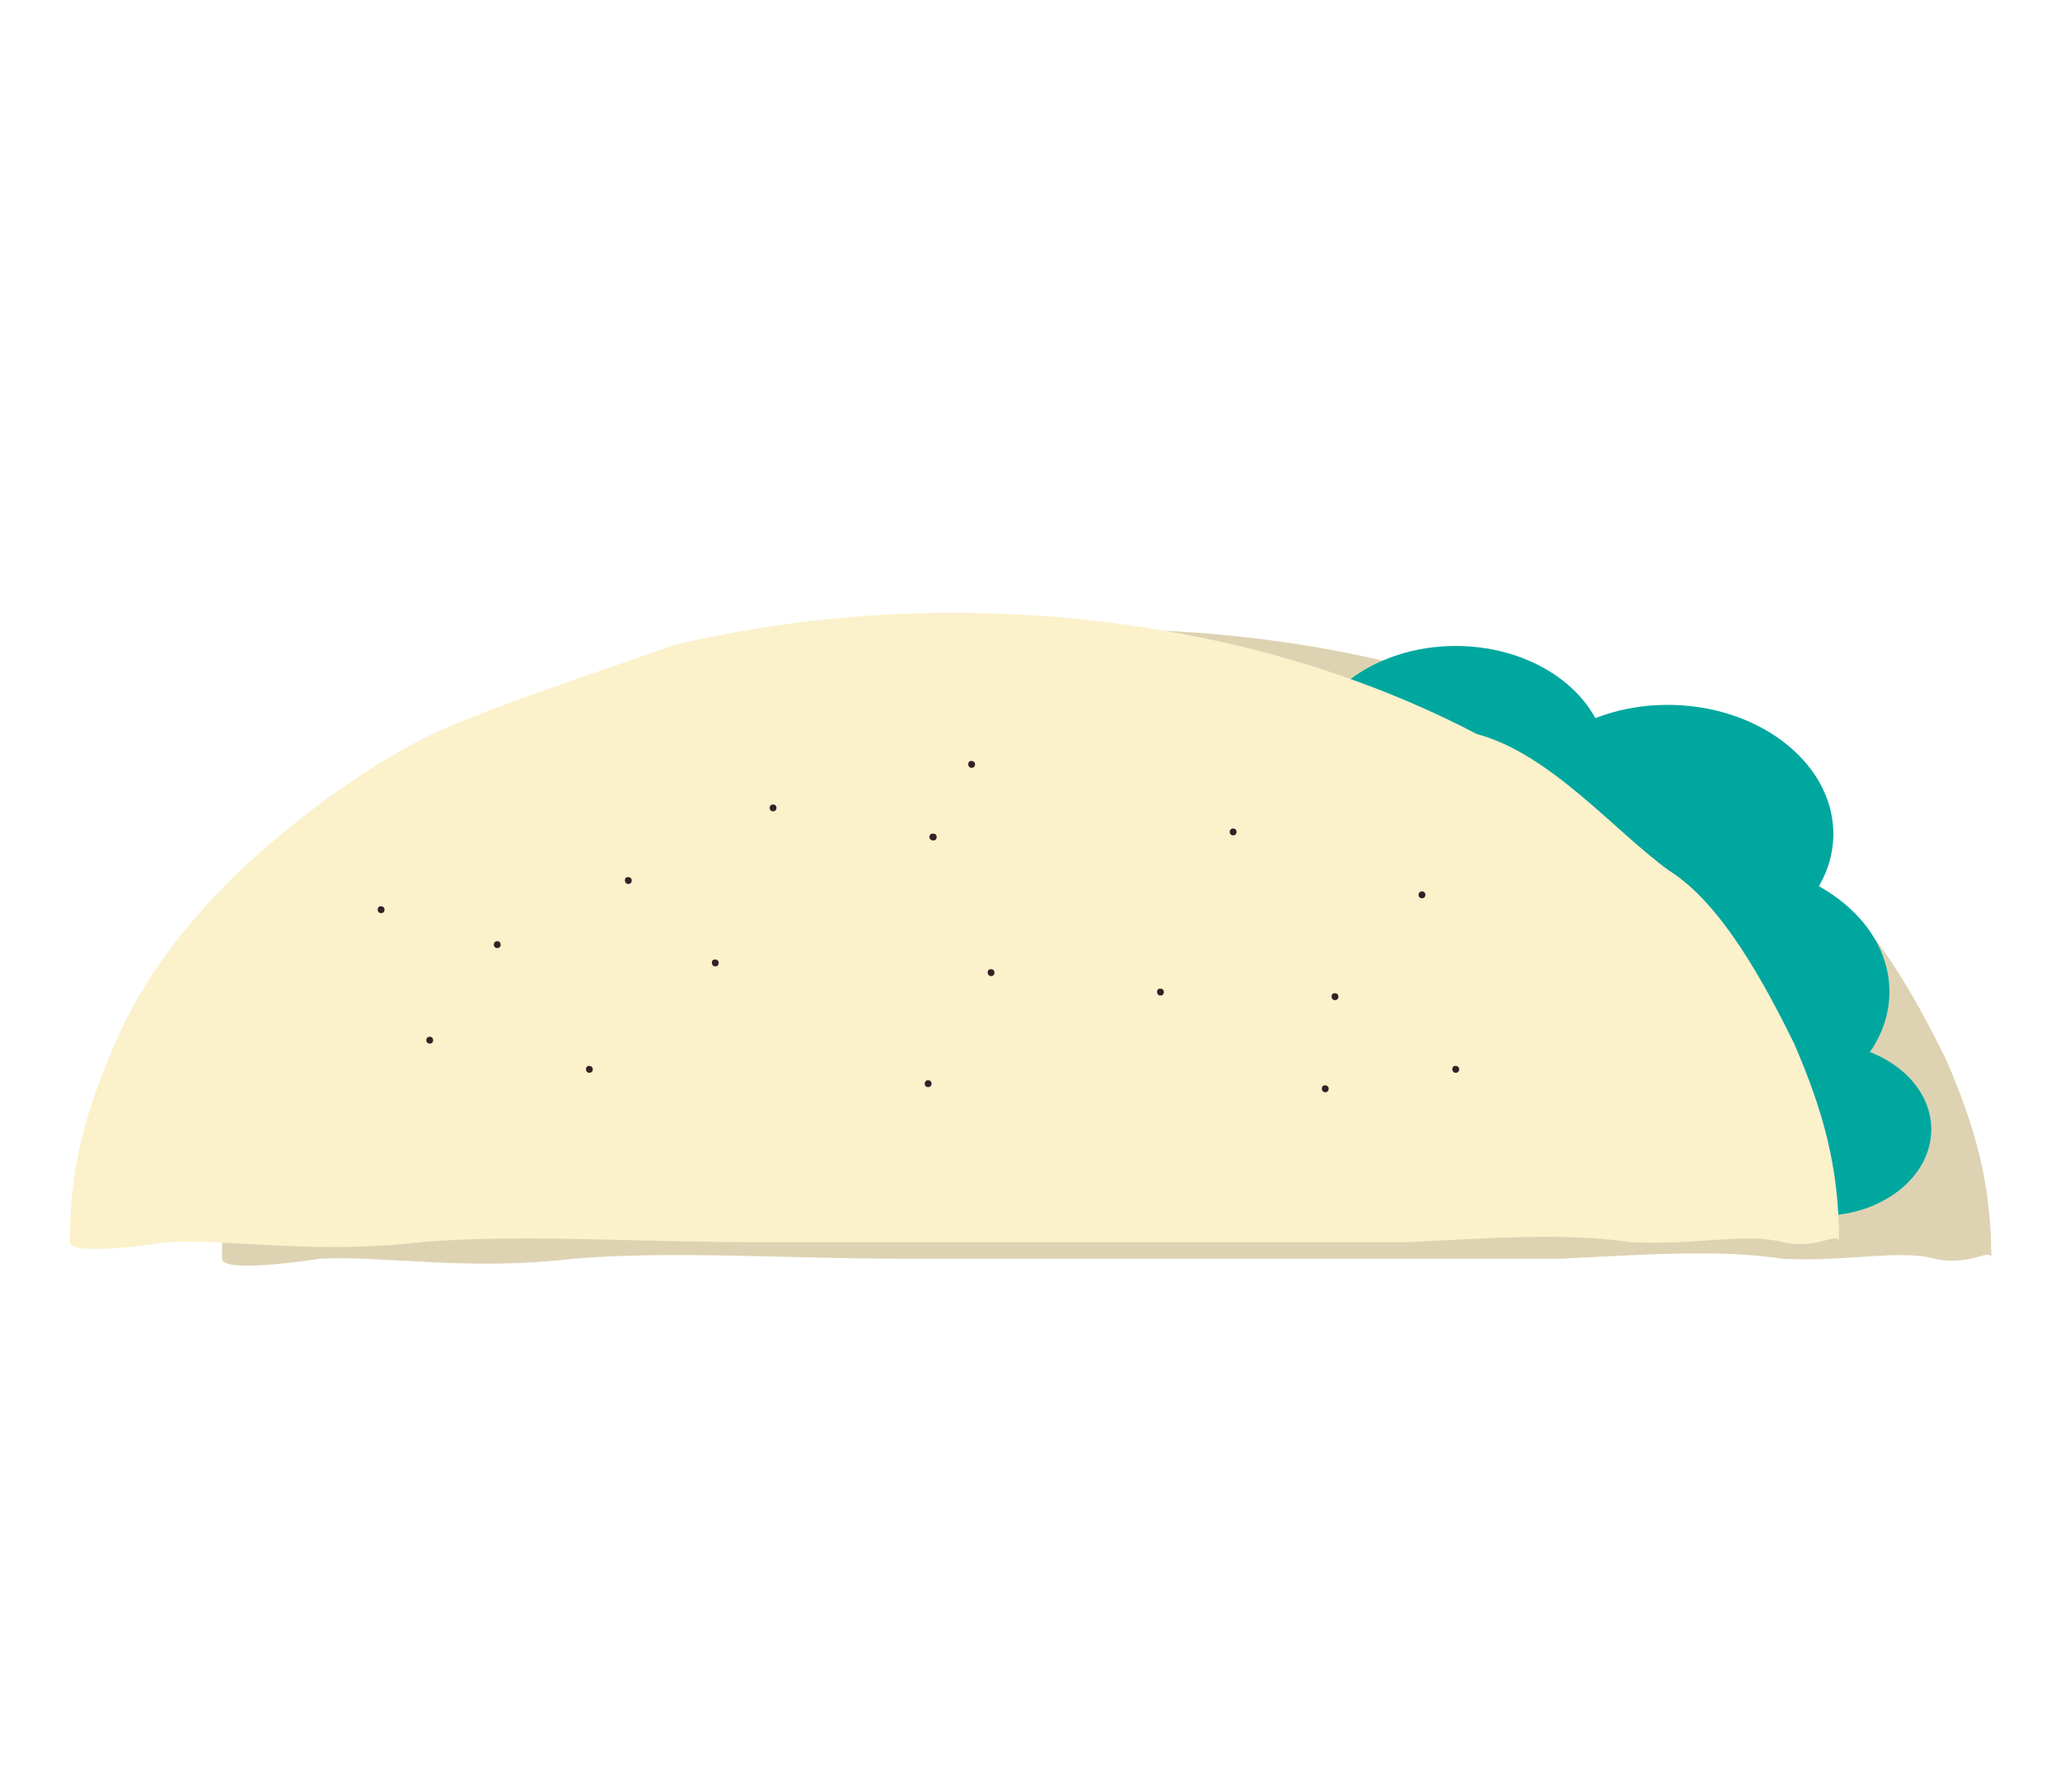
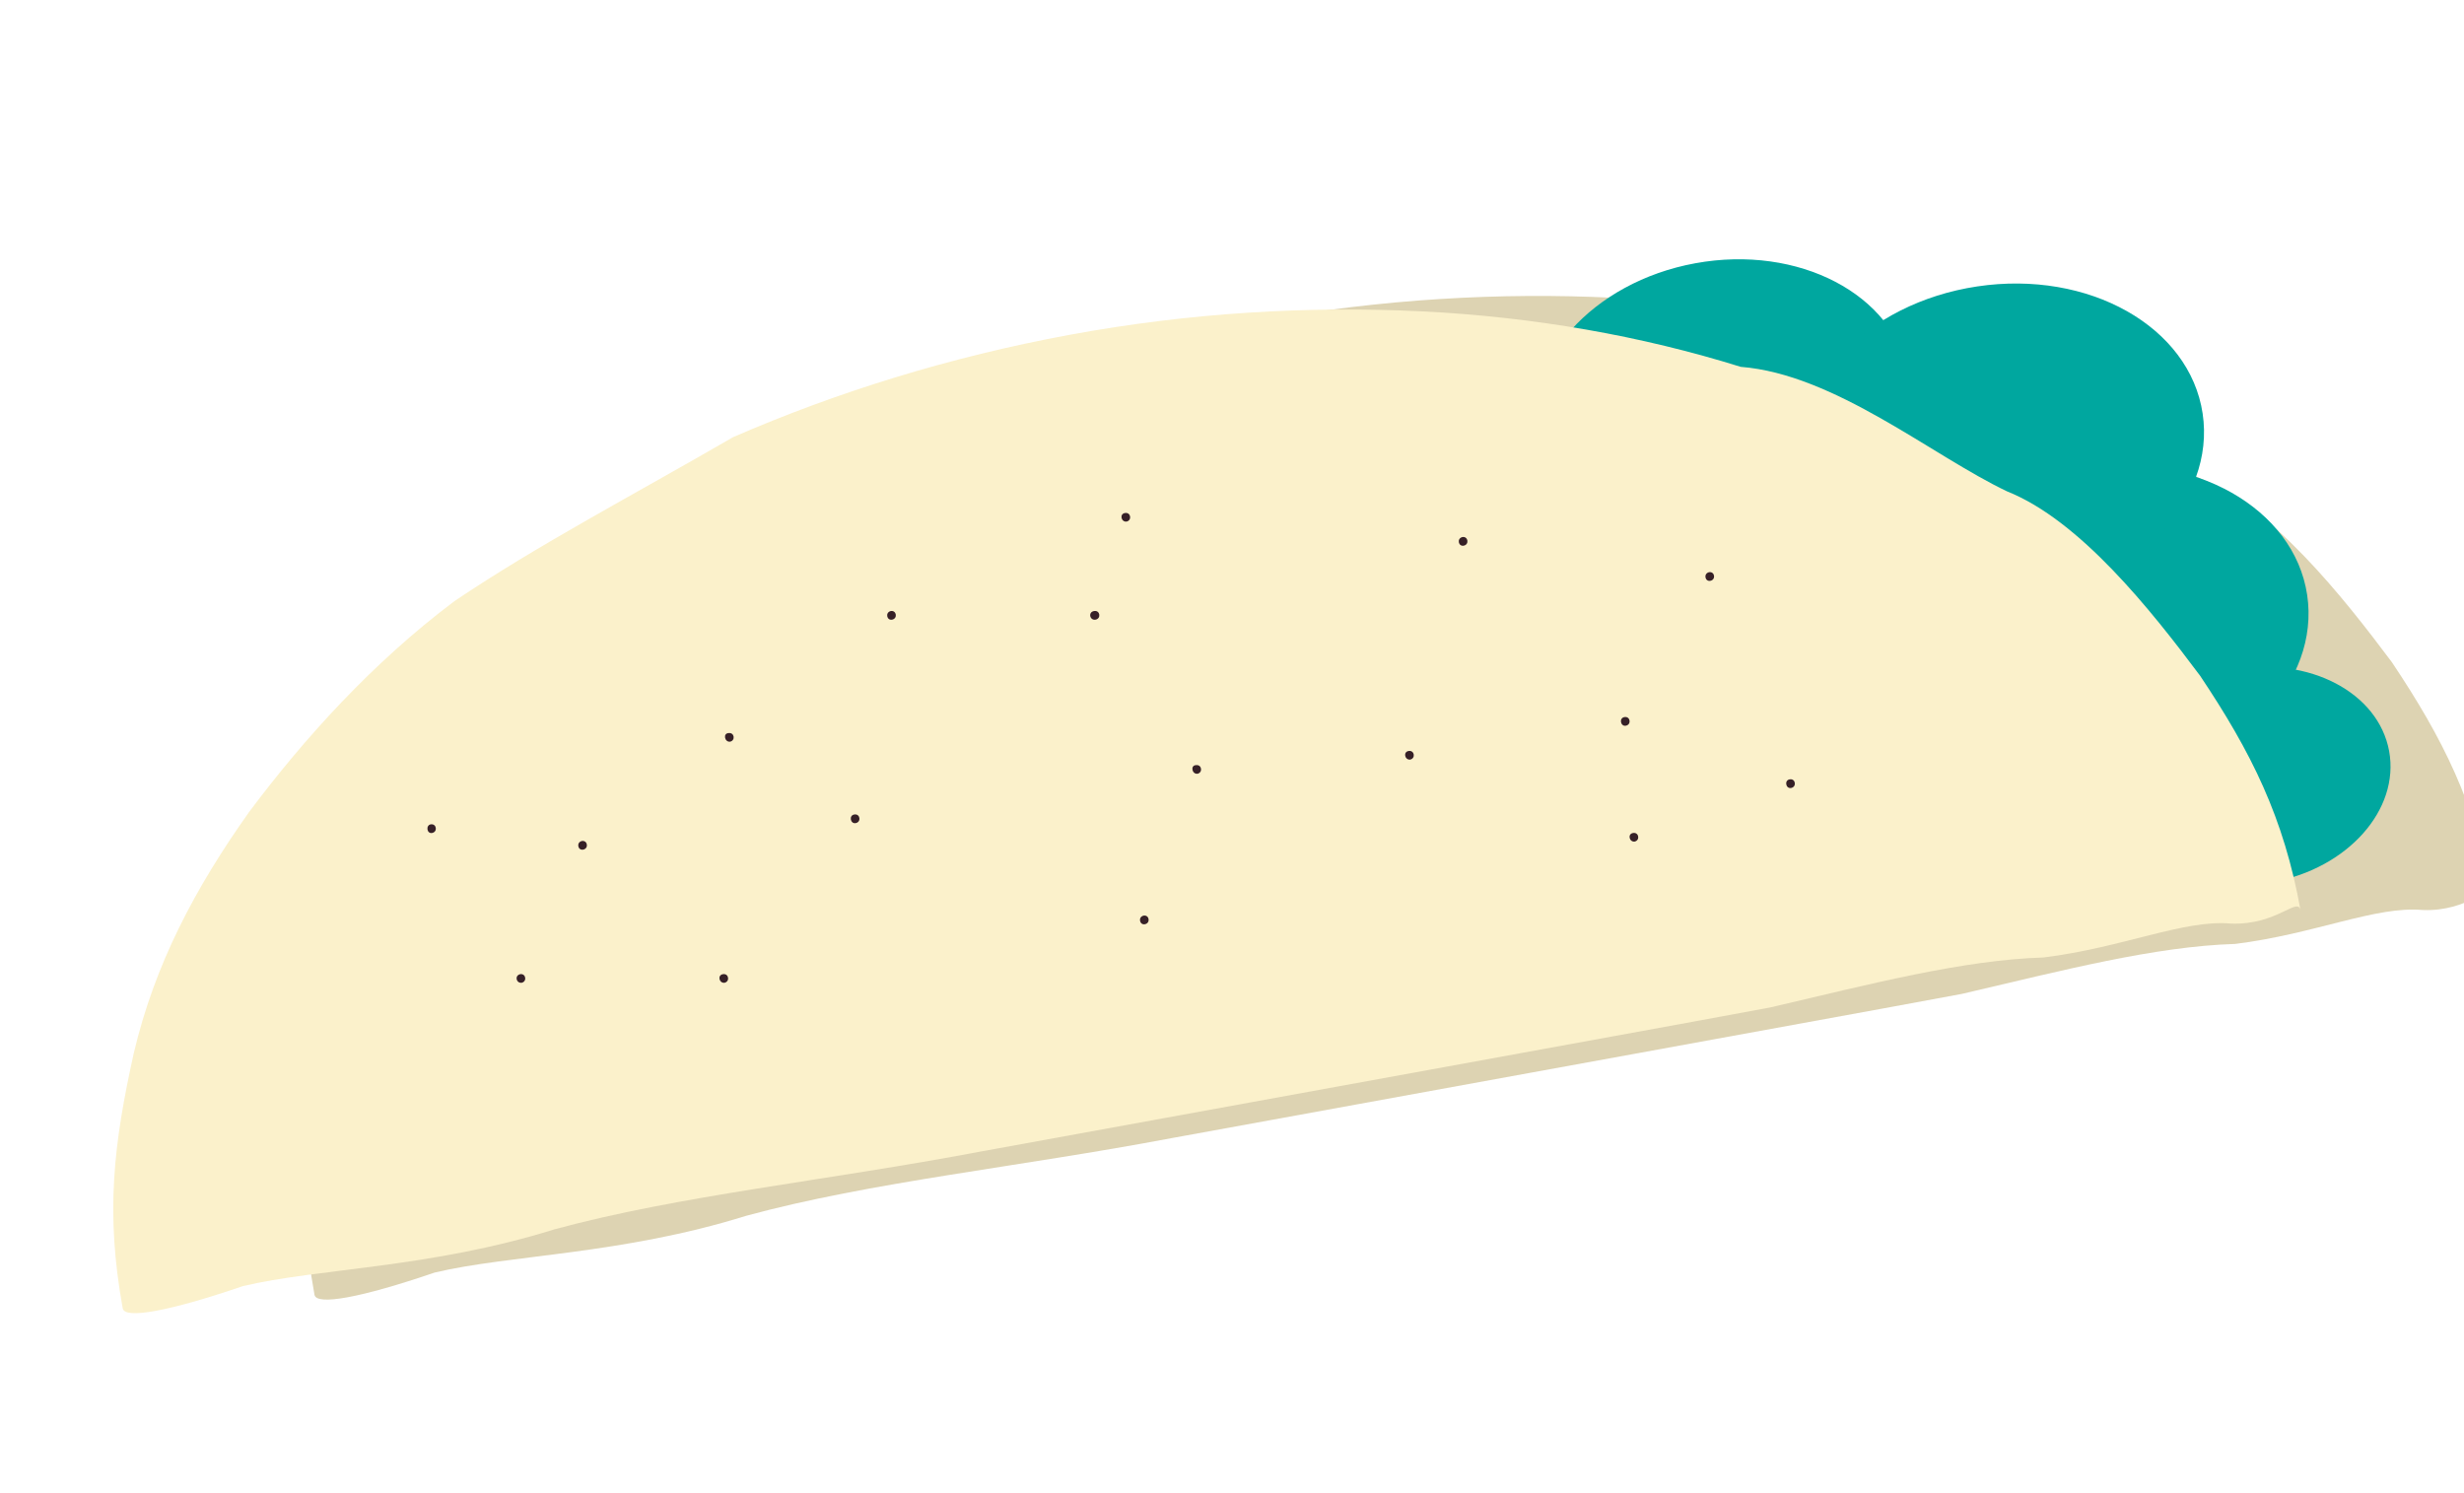
- <svg xmlns="http://www.w3.org/2000/svg" version="1.1" id="Layer_1" x="0px" y="0px" viewBox="-251 276.9 360 313.1" style="enable-background:new -251 276.9 360 313.1;" xml:space="preserve">
+ <svg xmlns="http://www.w3.org/2000/svg" version="1.1" id="Layer_1" x="0px" y="0px" viewBox="-39.6 24.9 399.6 242" style="enable-background:new -39.6 24.9 399.6 242;" xml:space="preserve">
  <style type="text/css">
	.st0{fill:#DDD3B2;}
	.st1{fill:#00A79F;}
	.st2{fill:#FBF1CB;}
	.st3{fill:#362027;}
</style>
  <g>
    <g>
-       <path class="st0" d="M-57.7,386.9c-17.1,0-33.5,2-48.8,5.6c-15.4,5.5-29.6,9.9-42.4,15.6c-12.8,6.4-24.1,15.1-33.5,23.8    c-9.4,9.1-16.8,18.6-21.9,30.2c-5.1,12.1-7.9,21.2-7.9,34.8c0,1.6,6.3,1.6,17.1,0c10.8-0.6,26.1,2.2,44.2,0    c18-1.5,38.7,0.1,60.4,0c21.6,0,44.2,0,65.8,0c16.2,0,31.9,0,46.4,0c14.4-0.7,27.6-1.7,38.8,0c11.2,0.6,20.3-1.7,26.6,0    c6.3,1.4,9.9-2.1,9.9,0c0-13.2-2.8-23-7.9-34.8c-5.1-10.3-12.6-24.4-21.9-30.2c-9.4-6.8-20.7-20.4-33.5-23.8    c-12.8-6.7-27.1-12-42.4-15.6C-24.2,388.9-40.6,386.9-57.7,386.9z" />
+       <path class="st0" d="M164.9,76.9c-19.5,3.6-37.8,9.3-54.6,16.6C93.9,103,78.6,111,65.2,120.2c-13.3,10-24.4,22.3-33.3,34.2    c-8.8,12.4-15.3,24.7-18.7,39.1c-3.3,14.9-4.6,25.9-1.8,41.4c0.3,1.8,7.5,0.5,19.5-3.6c12.2-2.9,30.3-2.9,50.5-9.2    c20.2-5.5,44.2-7.9,69-12.6c24.7-4.5,50.5-9.2,75.2-13.7c18.5-3.4,36.4-6.6,53-9.7c16.3-3.8,31.2-7.7,44.3-8.1    c12.9-1.6,22.8-6.2,30.4-5.5c7.5,0.3,10.9-4.5,11.3-2.1c-2.7-15.1-8-25.7-16.3-38.1c-8-10.7-19.5-25.2-31.3-29.9    c-12.2-5.8-27.9-19-43.2-20.2c-16-5-33.5-8.1-51.7-9C203.6,72.3,184.5,73.4,164.9,76.9z" />
    </g>
-     <ellipse class="st1" cx="67.2" cy="474.3" rx="19.3" ry="15.1" />
-     <ellipse class="st1" cx="3.4" cy="410.5" rx="26.5" ry="20.7" />
-     <ellipse transform="matrix(0.9995 3.163200e-02 -3.163200e-02 0.9995 14.258 -1.3782)" class="st1" cx="50.7" cy="449.9" rx="28.5" ry="22.2" />
-     <ellipse transform="matrix(0.9995 3.163200e-02 -3.163200e-02 0.9995 13.379 -1.0813)" class="st1" cx="40.9" cy="422.3" rx="28.5" ry="22.2" />
+     <ellipse transform="matrix(-0.1794 -0.9838 0.9838 -0.1794 235.915 498.3279)" class="st1" cx="325.8" cy="150.8" rx="17.5" ry="22.4" />
+     <ellipse transform="matrix(-0.1794 -0.9838 0.9838 -0.1794 192.9219 343.2863)" class="st1" cx="239.6" cy="91.2" rx="24" ry="30.8" />
+     <ellipse transform="matrix(-0.1482 -0.989 0.989 -0.1482 221.6593 443.5937)" class="st1" cx="301.9" cy="126.3" rx="25.8" ry="33.1" />
+     <ellipse transform="matrix(-0.1482 -0.989 0.989 -0.1482 231.3651 392.9855)" class="st1" cx="284.9" cy="96.8" rx="25.8" ry="33.1" />
    <g>
-       <path class="st2" d="M-84.3,384c-17.1,0-33.5,2-48.8,5.6c-15.4,5.5-29.6,9.9-42.4,15.6c-12.8,6.4-24.1,15.1-33.5,23.8    c-9.4,9.1-16.8,18.6-21.9,30.2c-5.1,12.1-7.9,21.2-7.9,34.8c0,1.6,6.3,1.6,17.1,0c10.8-0.6,26.1,2.2,44.2,0    c18-1.5,38.7,0.1,60.4,0c21.6,0,44.2,0,65.8,0c16.2,0,31.9,0,46.4,0c14.4-0.7,27.6-1.7,38.8,0c11.2,0.6,20.3-1.7,26.6,0    c6.3,1.4,9.9-2.1,9.9,0c0-13.2-2.8-23-7.9-34.8c-5.1-10.3-12.6-24.4-21.9-30.2c-9.4-6.8-20.7-20.4-33.5-23.8    c-12.8-6.7-27.1-12-42.4-15.6C-50.8,386-67.3,384-84.3,384z" />
+       <path class="st2" d="M133.9,79.2c-19.5,3.6-37.8,9.3-54.6,16.6c-16.4,9.5-31.7,17.5-45.2,26.6c-13.3,10-24.4,22.3-33.3,34.2    c-8.8,12.4-15.3,24.7-18.7,39.1c-3.3,14.9-4.6,25.9-1.8,41.4c0.3,1.8,7.5,0.5,19.5-3.6c12.2-2.9,30.3-2.9,50.5-9.2    c20.2-5.5,44.2-7.9,69-12.6c24.7-4.5,50.5-9.2,75.2-13.7c18.5-3.4,36.4-6.6,53-9.7c16.3-3.8,31.2-7.7,44.3-8.1    c12.9-1.6,22.8-6.2,30.4-5.5c7.5,0.3,10.9-4.5,11.3-2.1c-2.7-15.1-8-25.7-16.3-38.1c-8-10.7-19.5-25.2-31.3-29.9    c-12.2-5.8-27.9-19-43.2-20.2c-16-5-33.5-8.1-51.7-9C172.6,74.5,153.4,75.6,133.9,79.2z" />
    </g>
    <g>
      <g>
        <g>
-           <path class="st3" d="M-141.2,431.4c0.8,0,0.8-1.2,0-1.2C-142,430.1-142,431.4-141.2,431.4L-141.2,431.4z" />
+           <path class="st3" d="M78.8,145.2c0.9-0.2,0.7-1.5-0.2-1.4C77.6,143.8,77.9,145.3,78.8,145.2L78.8,145.2z" />
        </g>
      </g>
      <g>
        <g>
-           <path class="st3" d="M-175.9,459.3c0.8,0,0.8-1.2,0-1.2C-176.7,458.1-176.7,459.3-175.9,459.3L-175.9,459.3z" />
+           <path class="st3" d="M45,184.3c0.9-0.2,0.7-1.5-0.2-1.4C43.8,183.1,44.1,184.4,45,184.3L45,184.3z" />
        </g>
      </g>
      <g>
        <g>
-           <path class="st3" d="M-164.1,442.6c0.8,0,0.8-1.2,0-1.2C-164.9,441.4-164.9,442.6-164.1,442.6L-164.1,442.6z" />
+           <path class="st3" d="M55,162.7c0.9-0.2,0.7-1.5-0.2-1.4C53.8,161.5,54.1,162.9,55,162.7L55,162.7z" />
        </g>
      </g>
      <g>
        <g>
-           <path class="st3" d="M-148,464.4c0.8,0,0.8-1.2,0-1.2C-148.8,463.1-148.8,464.4-148,464.4L-148,464.4z" />
+           <path class="st3" d="M77.9,184.3c0.9-0.2,0.7-1.5-0.2-1.4C76.7,183,77,184.4,77.9,184.3L77.9,184.3z" />
        </g>
      </g>
      <g>
        <g>
-           <path class="st3" d="M-126,445.8c0.8,0,0.8-1.2,0-1.2C-126.8,444.5-126.8,445.8-126,445.8L-126,445.8z" />
+           <path class="st3" d="M99.2,158.4c0.9-0.2,0.7-1.5-0.2-1.4C98,157.1,98.3,158.6,99.2,158.4L99.2,158.4z" />
        </g>
      </g>
      <g>
        <g>
-           <path class="st3" d="M-88.8,466.9c0.8,0,0.8-1.2,0-1.2C-89.6,465.7-89.6,466.9-88.8,466.9L-88.8,466.9z" />
+           <path class="st3" d="M146.1,174.8c0.9-0.2,0.7-1.5-0.2-1.4C144.9,173.6,145.2,175,146.1,174.8L146.1,174.8z" />
        </g>
      </g>
      <g>
        <g>
-           <path class="st3" d="M-87.9,423.8c0.8,0,0.8-1.2,0-1.2C-88.8,422.5-88.8,423.8-87.9,423.8L-87.9,423.8z" />
+           <path class="st3" d="M138.1,125.4c0.9-0.2,0.7-1.5-0.2-1.4C136.8,124.1,137.1,125.6,138.1,125.4L138.1,125.4z" />
        </g>
      </g>
      <g>
        <g>
-           <path class="st3" d="M-115.9,418.7c0.8,0,0.8-1.2,0-1.2C-116.7,417.5-116.7,418.7-115.9,418.7L-115.9,418.7z" />
+           <path class="st3" d="M105.1,125.4c0.9-0.2,0.7-1.5-0.2-1.4C103.9,124.2,104.2,125.6,105.1,125.4L105.1,125.4z" />
        </g>
      </g>
      <g>
        <g>
-           <path class="st3" d="M-77.8,447.5c0.8,0,0.8-1.2,0-1.2C-78.6,446.2-78.6,447.5-77.8,447.5L-77.8,447.5z" />
+           <path class="st3" d="M154.6,150.4c0.9-0.2,0.7-1.5-0.2-1.4C153.4,149,153.7,150.5,154.6,150.4L154.6,150.4z" />
        </g>
      </g>
      <g>
        <g>
-           <path class="st3" d="M-17.7,451.7c0.8,0,0.8-1.2,0-1.2C-18.5,450.4-18.5,451.7-17.7,451.7L-17.7,451.7z" />
+           <path class="st3" d="M224.1,142.6c0.9-0.2,0.7-1.5-0.2-1.4C222.9,141.3,223.2,142.8,224.1,142.6L224.1,142.6z" />
        </g>
      </g>
      <g>
        <g>
-           <path class="st3" d="M-35.5,422.9c0.8,0,0.8-1.2,0-1.2C-36.3,421.7-36.3,422.9-35.5,422.9L-35.5,422.9z" />
+           <path class="st3" d="M197.8,113.4c0.9-0.2,0.7-1.5-0.2-1.4C196.6,112.2,196.9,113.6,197.8,113.4L197.8,113.4z" />
        </g>
      </g>
      <g>
        <g>
-           <path class="st3" d="M-48.2,450.9c0.8,0,0.8-1.2,0-1.2C-49,449.6-49,450.9-48.2,450.9L-48.2,450.9z" />
+           <path class="st3" d="M189.1,148.1c0.9-0.2,0.7-1.5-0.2-1.4C187.9,146.8,188.2,148.2,189.1,148.1L189.1,148.1z" />
        </g>
      </g>
      <g>
        <g>
-           <path class="st3" d="M-19.4,467.8c0.8,0,0.8-1.2,0-1.2C-20.2,466.5-20.2,467.8-19.4,467.8L-19.4,467.8z" />
+           <path class="st3" d="M225.5,161.4c0.9-0.2,0.7-1.5-0.2-1.4C224.3,160.1,224.6,161.5,225.5,161.4L225.5,161.4z" />
        </g>
      </g>
      <g>
        <g>
-           <path class="st3" d="M3.4,464.4c0.8,0,0.8-1.2,0-1.2C2.6,463.1,2.6,464.4,3.4,464.4L3.4,464.4z" />
+           <path class="st3" d="M250.9,152.7c0.9-0.2,0.7-1.5-0.2-1.4C249.7,151.4,250,152.9,250.9,152.7L250.9,152.7z" />
        </g>
      </g>
      <g>
        <g>
-           <path class="st3" d="M-2.5,433.9c0.8,0,0.8-1.2,0-1.2C-3.3,432.7-3.3,433.9-2.5,433.9L-2.5,433.9z" />
+           <path class="st3" d="M237.8,119.1c0.9-0.2,0.7-1.5-0.2-1.4C236.6,117.9,236.9,119.3,237.8,119.1L237.8,119.1z" />
        </g>
      </g>
      <g>
        <g>
-           <path class="st3" d="M-81.2,411.1c0.8,0,0.8-1.2,0-1.2C-82,409.8-82,411.1-81.2,411.1L-81.2,411.1z" />
+           <path class="st3" d="M143.1,109.5c0.9-0.2,0.7-1.5-0.2-1.4C141.9,108.2,142.2,109.6,143.1,109.5L143.1,109.5z" />
        </g>
      </g>
      <g>
        <g>
-           <path class="st3" d="M-184.4,436.5c0.8,0,0.8-1.2,0-1.2C-185.2,435.2-185.2,436.5-184.4,436.5L-184.4,436.5z" />
+           <path class="st3" d="M30.5,160c0.9-0.2,0.7-1.5-0.2-1.4C29.4,158.7,29.6,160.2,30.5,160L30.5,160z" />
        </g>
      </g>
    </g>
  </g>
</svg>
